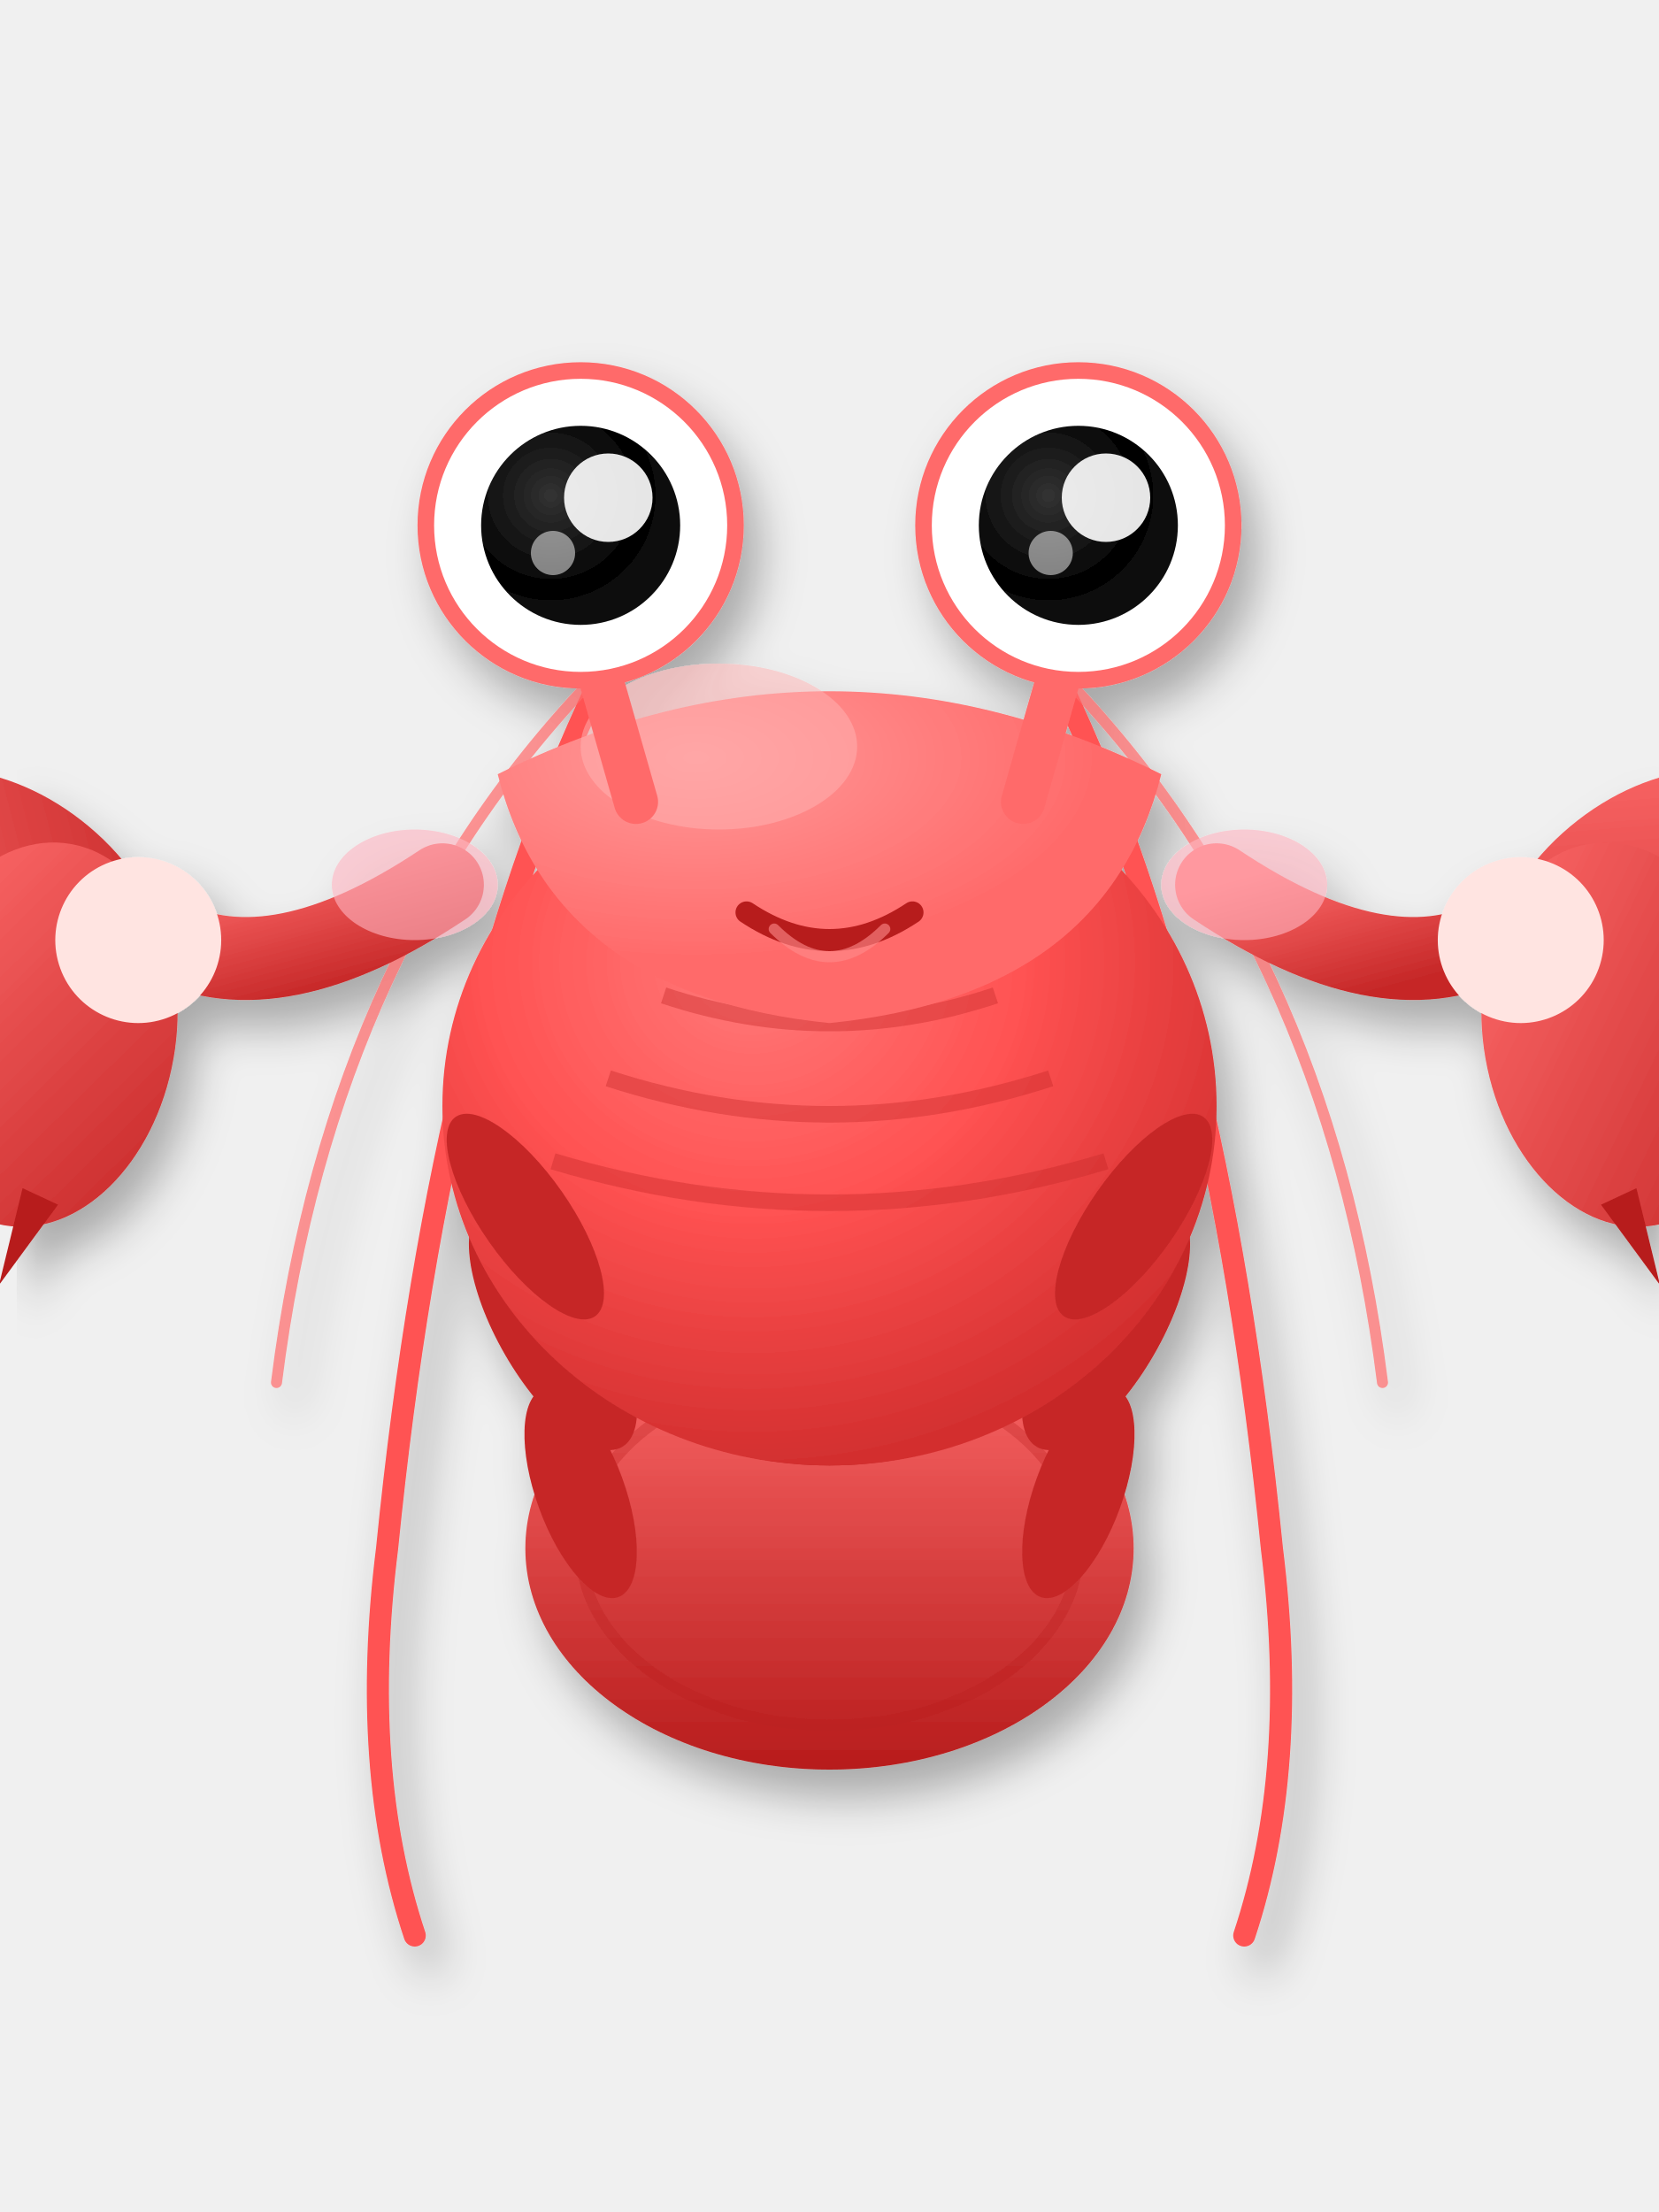
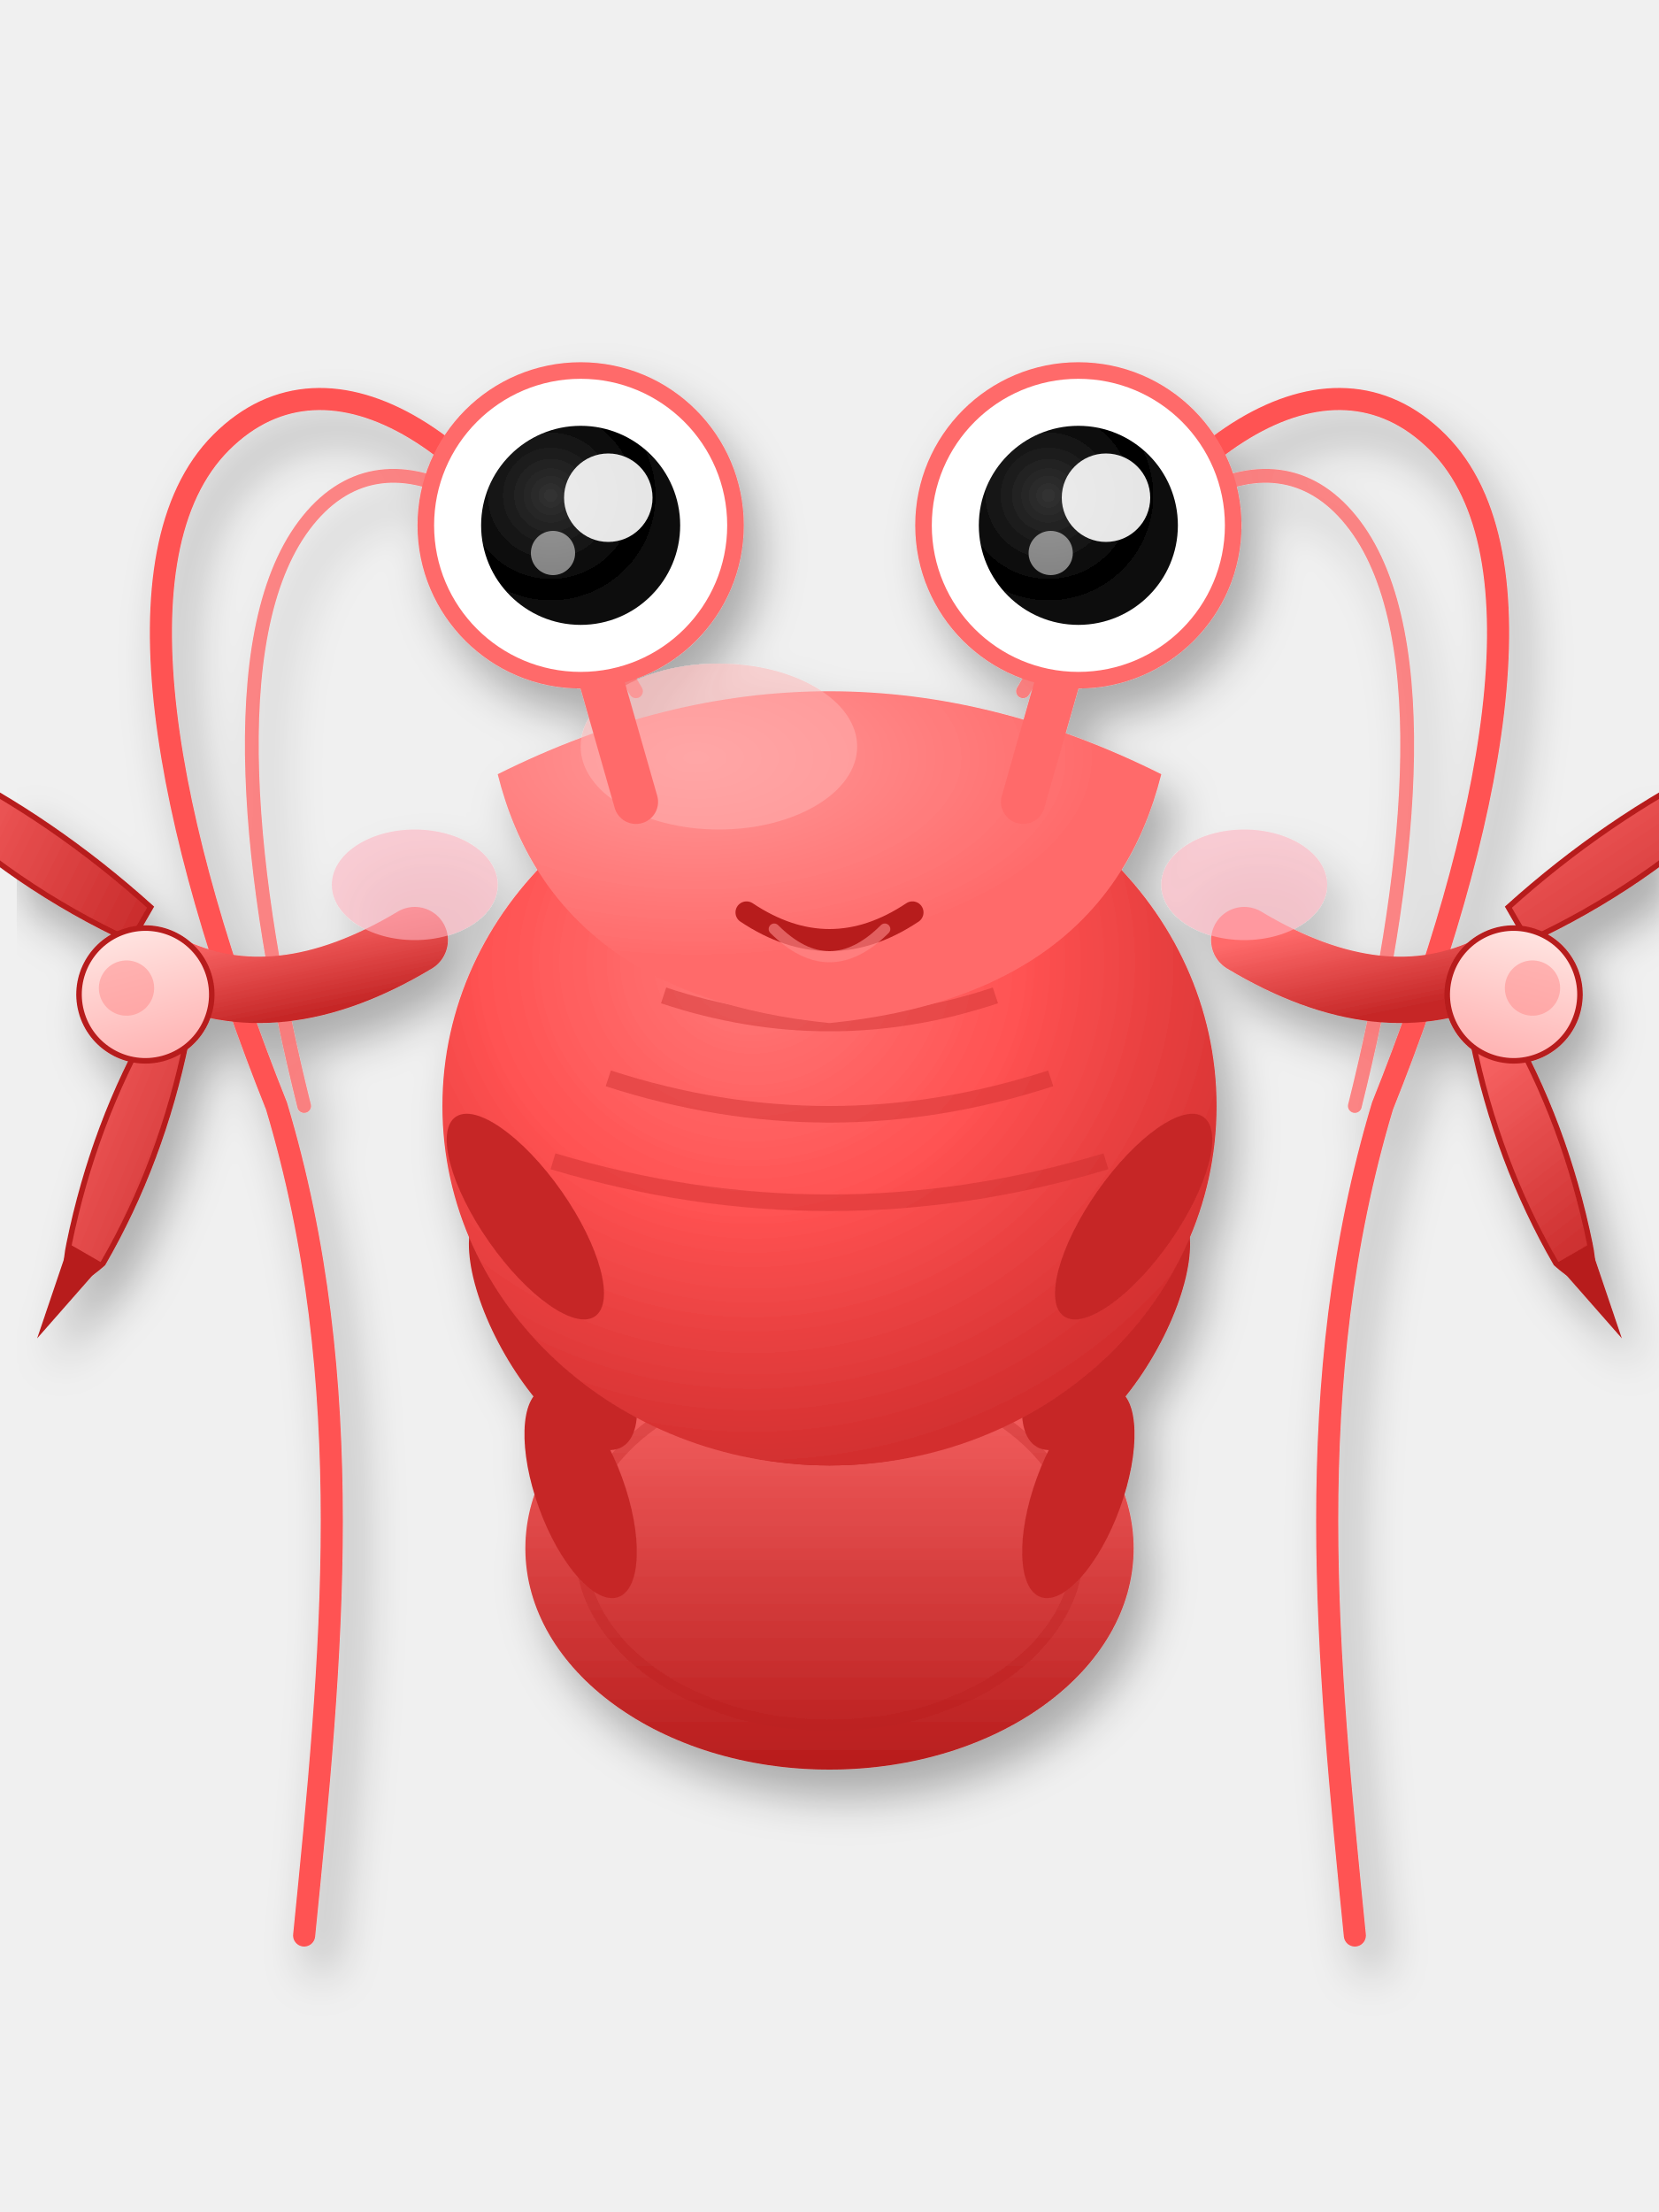
<svg xmlns="http://www.w3.org/2000/svg" viewBox="0 0 300 400" id="qlobster">
  <defs>
    <radialGradient id="bodyGrad" cx="40%" cy="30%" r="70%">
      <stop offset="0%" style="stop-color:#FF7A7A" />
      <stop offset="50%" style="stop-color:#FF5252" />
      <stop offset="100%" style="stop-color:#D32F2F" />
    </radialGradient>
    <radialGradient id="headGrad" cx="30%" cy="20%" r="60%">
      <stop offset="0%" style="stop-color:#FF9999" />
      <stop offset="100%" style="stop-color:#FF6B6B" />
    </radialGradient>
    <linearGradient id="clawGrad" x1="0%" y1="0%" x2="100%" y2="100%">
      <stop offset="0%" style="stop-color:#FF6B6B" />
      <stop offset="100%" style="stop-color:#C62828" />
    </linearGradient>
+     <linearGradient id="clawInnerGrad" x1="0%" y1="0%" x2="0%" y2="100%">
+       <stop offset="0%" style="stop-color:#FFE4E1" />
+       <stop offset="100%" style="stop-color:#FFB3B3" />
+     </linearGradient>
    <linearGradient id="tailGrad" x1="0%" y1="0%" x2="0%" y2="100%">
      <stop offset="0%" style="stop-color:#FF6B6B" />
      <stop offset="100%" style="stop-color:#B71C1C" />
    </linearGradient>
    <radialGradient id="eyeGrad" cx="35%" cy="35%" r="60%">
      <stop offset="0%" style="stop-color:#333" />
      <stop offset="80%" style="stop-color:#000" />
      <stop offset="100%" style="stop-color:#111" />
    </radialGradient>
    <filter id="dropShadow" x="-50%" y="-50%" width="200%" height="200%">
      <feDropShadow dx="3" dy="5" stdDeviation="4" flood-color="#000" flood-opacity="0.3" />
    </filter>
-     <filter id="glow">
-       <feGaussianBlur stdDeviation="2" result="coloredBlur" />
-       <feMerge>
-         <feMergeNode in="coloredBlur" />
-         <feMergeNode in="SourceGraphic" />
-       </feMerge>
-     </filter>
  </defs>
  <g id="lobsterBody" filter="url(#dropShadow)">
    <g id="whiskers">
-       <path d="M 110 120 Q 80 180 70 280 Q 65 320 75 350" stroke="#FF5252" stroke-width="4" fill="none" stroke-linecap="round">
-         <animate attributeName="d" values="M 110 120 Q 80 180 70 280 Q 65 320 75 350;                          M 110 120 Q 75 185 68 285 Q 62 325 72 355;                          M 110 120 Q 80 180 70 280 Q 65 320 75 350" dur="3s" repeatCount="indefinite" />
+       <path d="M 110 120 C 90 80 60 60 40 80 C 20 100 30 150 50 200 C 65 250 60 300 55 350" stroke="#FF5252" stroke-width="4" fill="none" stroke-linecap="round">
+         <animate attributeName="d" values="M 110 120 C 90 80 60 60 40 80 C 20 100 30 150 50 200 C 65 250 60 300 55 350;                          M 110 120 C 88 78 58 58 38 78 C 18 98 28 148 48 198 C 63 248 58 298 53 348;                          M 110 120 C 90 80 60 60 40 80 C 20 100 30 150 50 200 C 65 250 60 300 55 350" dur="3s" repeatCount="indefinite" />
      </path>
-       <path d="M 110 120 Q 60 170 50 250" stroke="#FF6B6B" stroke-width="2" fill="none" stroke-linecap="round" opacity="0.7">
-         <animate attributeName="d" values="M 110 120 Q 60 170 50 250;                          M 110 120 Q 55 175 45 255;                          M 110 120 Q 60 170 50 250" dur="2.5s" repeatCount="indefinite" />
+       <path d="M 115 125 C 95 90 70 75 55 95 C 40 115 45 160 55 200" stroke="#FF6B6B" stroke-width="2.5" fill="none" stroke-linecap="round" opacity="0.8">
+         <animate attributeName="d" values="M 115 125 C 95 90 70 75 55 95 C 40 115 45 160 55 200;                          M 115 125 C 93 88 68 73 53 93 C 38 113 43 158 53 198;                          M 115 125 C 95 90 70 75 55 95 C 40 115 45 160 55 200" dur="2.5s" repeatCount="indefinite" />
      </path>
-       <path d="M 190 120 Q 220 180 230 280 Q 235 320 225 350" stroke="#FF5252" stroke-width="4" fill="none" stroke-linecap="round">
-         <animate attributeName="d" values="M 190 120 Q 220 180 230 280 Q 235 320 225 350;                          M 190 120 Q 225 185 232 285 Q 238 325 228 355;                          M 190 120 Q 220 180 230 280 Q 235 320 225 350" dur="3s" repeatCount="indefinite" />
+       <path d="M 190 120 C 210 80 240 60 260 80 C 280 100 270 150 250 200 C 235 250 240 300 245 350" stroke="#FF5252" stroke-width="4" fill="none" stroke-linecap="round">
+         <animate attributeName="d" values="M 190 120 C 210 80 240 60 260 80 C 280 100 270 150 250 200 C 235 250 240 300 245 350;                          M 190 120 C 212 78 242 58 262 78 C 282 98 272 148 252 198 C 237 248 242 298 247 348;                          M 190 120 C 210 80 240 60 260 80 C 280 100 270 150 250 200 C 235 250 240 300 245 350" dur="3s" repeatCount="indefinite" />
      </path>
-       <path d="M 190 120 Q 240 170 250 250" stroke="#FF6B6B" stroke-width="2" fill="none" stroke-linecap="round" opacity="0.7">
-         <animate attributeName="d" values="M 190 120 Q 240 170 250 250;                          M 190 120 Q 245 175 255 255;                          M 190 120 Q 240 170 250 250" dur="2.5s" repeatCount="indefinite" />
+       <path d="M 185 125 C 205 90 230 75 245 95 C 260 115 255 160 245 200" stroke="#FF6B6B" stroke-width="2.5" fill="none" stroke-linecap="round" opacity="0.8">
+         <animate attributeName="d" values="M 185 125 C 205 90 230 75 245 95 C 260 115 255 160 245 200;                          M 185 125 C 207 88 232 73 247 93 C 262 113 257 158 247 198;                          M 185 125 C 205 90 230 75 245 95 C 260 115 255 160 245 200" dur="2.5s" repeatCount="indefinite" />
      </path>
    </g>
    <g id="tail" transform="translate(150, 280)">
      <g class="tail-segment" id="tail1">
        <ellipse cx="0" cy="0" rx="55" ry="40" fill="url(#tailGrad)" />
        <ellipse cx="0" cy="0" rx="45" ry="32" fill="none" stroke="#B71C1C" stroke-width="2" opacity="0.3" />
        <path d="M -15 -35 L 0 -60 L 15 -35 Z" fill="#B71C1C" />
        <animateTransform attributeName="transform" type="rotate" values="-5 0 40; 5 0 40; -5 0 40" dur="2s" repeatCount="indefinite" />
      </g>
      <g class="tail-segment" id="tail2" transform="translate(0, -50)">
        <ellipse cx="0" cy="0" rx="50" ry="35" fill="url(#tailGrad)" />
        <ellipse cx="0" cy="0" rx="40" ry="28" fill="none" stroke="#B71C1C" stroke-width="2" opacity="0.3" />
        <animateTransform attributeName="transform" type="rotate" values="-3 0 35; 3 0 35; -3 0 35" dur="1.8s" repeatCount="indefinite" />
      </g>
      <g class="tail-segment" id="tail3" transform="translate(0, -90)">
        <ellipse cx="0" cy="0" rx="45" ry="30" fill="url(#tailGrad)" />
        <ellipse cx="0" cy="0" rx="35" ry="24" fill="none" stroke="#B71C1C" stroke-width="2" opacity="0.3" />
        <animateTransform attributeName="transform" type="rotate" values="-4 0 30; 4 0 30; -4 0 30" dur="1.6s" repeatCount="indefinite" />
      </g>
      <g class="tail-segment" id="tail4" transform="translate(0, -125)">
        <ellipse cx="0" cy="0" rx="40" ry="25" fill="url(#tailGrad)" />
        <ellipse cx="0" cy="0" rx="30" ry="20" fill="none" stroke="#B71C1C" stroke-width="2" opacity="0.3" />
        <animateTransform attributeName="transform" type="rotate" values="-2 0 25; 2 0 25; -2 0 25" dur="1.5s" repeatCount="indefinite" />
      </g>
    </g>
    <g id="backLegs">
      <ellipse cx="100" cy="240" rx="10" ry="25" fill="#C62828" transform="rotate(-30 100 240)" />
      <ellipse cx="200" cy="240" rx="10" ry="25" fill="#C62828" transform="rotate(30 200 240)" />
      <ellipse cx="105" cy="270" rx="8" ry="20" fill="#C62828" transform="rotate(-20 105 270)" />
      <ellipse cx="195" cy="270" rx="8" ry="20" fill="#C62828" transform="rotate(20 195 270)" />
    </g>
    <g id="body">
      <ellipse cx="150" cy="200" rx="70" ry="65" fill="url(#bodyGrad)" />
      <path d="M 100 210 Q 150 225 200 210" stroke="#C62828" stroke-width="3" fill="none" opacity="0.4" />
      <path d="M 110 195 Q 150 208 190 195" stroke="#C62828" stroke-width="3" fill="none" opacity="0.4" />
      <path d="M 120 180 Q 150 190 180 180" stroke="#C62828" stroke-width="3" fill="none" opacity="0.4" />
    </g>
    <g id="claws">
-       <g id="leftClaw" transform="translate(80, 160)">
-         <path d="M 0 0 Q -30 20 -50 10" stroke="url(#clawGrad)" stroke-width="15" fill="none" stroke-linecap="round">
-           <animate attributeName="d" values="M 0 0 Q -30 20 -50 10; M 0 0 Q -35 25 -55 15; M 0 0 Q -30 20 -50 10" dur="2s" repeatCount="indefinite" />
+       <g id="leftClaw" transform="translate(75, 170)">
+         <path d="M 0 0 Q -25 15 -45 5" stroke="url(#clawGrad)" stroke-width="12" fill="none" stroke-linecap="round">
+           <animate attributeName="d" values="M 0 0 Q -25 15 -45 5; M 0 0 Q -28 18 -48 8; M 0 0 Q -25 15 -45 5" dur="2s" repeatCount="indefinite" />
        </path>
-         <g transform="translate(-55, 10) rotate(-20)">
-           <ellipse cx="-15" cy="-20" rx="25" ry="35" fill="url(#clawGrad)" transform="rotate(-30)" />
-           <ellipse cx="-15" cy="20" rx="25" ry="35" fill="url(#clawGrad)" transform="rotate(30)" />
-           <circle cx="0" cy="0" r="15" fill="#FFE4E1" />
-           <path d="M -35 -35 L -45 -50 L -30 -40 Z" fill="#B71C1C" />
-           <path d="M -35 35 L -45 50 L -30 40 Z" fill="#B71C1C" />
-           <animateTransform attributeName="transform" type="rotate" values="-20; -25; -20" dur="1.5s" repeatCount="indefinite" />
+         <g transform="translate(-50, 5) rotate(-15)">
+           <path d="M 0 10 Q -15 25 -25 45 Q -30 55 -20 50 Q -5 35 5 15 Z" fill="url(#clawGrad)" stroke="#B71C1C" stroke-width="1" />
+           <path d="M -25 45 L -35 60 L -20 50 Z" fill="#B71C1C" />
+           <g>
+             <path d="M 0 -5 Q -18 -20 -30 -40 Q -35 -50 -25 -45 Q -8 -30 5 -10 Z" fill="url(#clawGrad)" stroke="#B71C1C" stroke-width="1" />
+             <path d="M -30 -40 L -40 -55 L -25 -45 Z" fill="#B71C1C" />
+             <animateTransform attributeName="transform" type="rotate" values="0 0 0; -15 0 0; 0 0 0" dur="1.5s" repeatCount="indefinite" />
+           </g>
+           <circle cx="0" cy="5" r="12" fill="url(#clawInnerGrad)" stroke="#B71C1C" stroke-width="1" />
+           <circle cx="-3" cy="3" r="5" fill="#FF8A8A" opacity="0.5" />
+           <animateTransform attributeName="transform" type="rotate" values="-15; -18; -15" dur="1.5s" repeatCount="indefinite" />
        </g>
      </g>
-       <g id="rightClaw" transform="translate(220, 160)">
-         <path d="M 0 0 Q 30 20 50 10" stroke="url(#clawGrad)" stroke-width="15" fill="none" stroke-linecap="round">
-           <animate attributeName="d" values="M 0 0 Q 30 20 50 10; M 0 0 Q 35 25 55 15; M 0 0 Q 30 20 50 10" dur="2s" repeatCount="indefinite" />
+       <g id="rightClaw" transform="translate(225, 170)">
+         <path d="M 0 0 Q 25 15 45 5" stroke="url(#clawGrad)" stroke-width="12" fill="none" stroke-linecap="round">
+           <animate attributeName="d" values="M 0 0 Q 25 15 45 5; M 0 0 Q 28 18 48 8; M 0 0 Q 25 15 45 5" dur="2s" repeatCount="indefinite" />
        </path>
-         <g transform="translate(55, 10) rotate(20)">
-           <ellipse cx="15" cy="-20" rx="25" ry="35" fill="url(#clawGrad)" transform="rotate(30)" />
-           <ellipse cx="15" cy="20" rx="25" ry="35" fill="url(#clawGrad)" transform="rotate(-30)" />
-           <circle cx="0" cy="0" r="15" fill="#FFE4E1" />
-           <path d="M 35 -35 L 45 -50 L 30 -40 Z" fill="#B71C1C" />
-           <path d="M 35 35 L 45 50 L 30 40 Z" fill="#B71C1C" />
-           <animateTransform attributeName="transform" type="rotate" values="20; 25; 20" dur="1.5s" repeatCount="indefinite" />
+         <g transform="translate(50, 5) rotate(15)">
+           <path d="M 0 10 Q 15 25 25 45 Q 30 55 20 50 Q 5 35 -5 15 Z" fill="url(#clawGrad)" stroke="#B71C1C" stroke-width="1" />
+           <path d="M 25 45 L 35 60 L 20 50 Z" fill="#B71C1C" />
+           <g>
+             <path d="M 0 -5 Q 18 -20 30 -40 Q 35 -50 25 -45 Q 8 -30 -5 -10 Z" fill="url(#clawGrad)" stroke="#B71C1C" stroke-width="1" />
+             <path d="M 30 -40 L 40 -55 L 25 -45 Z" fill="#B71C1C" />
+             <animateTransform attributeName="transform" type="rotate" values="0 0 0; 15 0 0; 0 0 0" dur="1.5s" repeatCount="indefinite" />
+           </g>
+           <circle cx="0" cy="5" r="12" fill="url(#clawInnerGrad)" stroke="#B71C1C" stroke-width="1" />
+           <circle cx="3" cy="3" r="5" fill="#FF8A8A" opacity="0.5" />
+           <animateTransform attributeName="transform" type="rotate" values="15; 18; 15" dur="1.5s" repeatCount="indefinite" />
        </g>
      </g>
    </g>
    <g id="frontLegs">
      <ellipse cx="95" cy="220" rx="8" ry="22" fill="#C62828" transform="rotate(-35 95 220)" />
      <ellipse cx="205" cy="220" rx="8" ry="22" fill="#C62828" transform="rotate(35 205 220)" />
    </g>
    <g id="head">
      <path d="M 90 140 Q 150 110 210 140 Q 200 180 150 185 Q 100 180 90 140" fill="url(#headGrad)" />
      <ellipse cx="130" cy="135" rx="25" ry="15" fill="#FFB3B3" opacity="0.5" />
    </g>
    <g id="eyes">
      <line x1="115" y1="145" x2="105" y2="110" stroke="#FF6B6B" stroke-width="8" stroke-linecap="round" />
      <line x1="185" y1="145" x2="195" y2="110" stroke="#FF6B6B" stroke-width="8" stroke-linecap="round" />
      <g id="leftEye">
        <circle cx="105" cy="95" r="28" fill="white" stroke="#FF6B6B" stroke-width="3" />
        <circle cx="105" cy="95" r="18" fill="url(#eyeGrad)" />
        <circle cx="110" cy="90" r="8" fill="white" opacity="0.9" />
        <circle cx="100" cy="100" r="4" fill="white" opacity="0.5" />
        <ellipse cx="105" cy="95" rx="28" ry="0" fill="#FF6B6B" opacity="0">
          <animate attributeName="ry" values="0;0;28;0;0" dur="4s" repeatCount="indefinite" />
          <animate attributeName="opacity" values="0;0;1;0;0" dur="4s" repeatCount="indefinite" />
        </ellipse>
      </g>
      <g id="rightEye">
        <circle cx="195" cy="95" r="28" fill="white" stroke="#FF6B6B" stroke-width="3" />
        <circle cx="195" cy="95" r="18" fill="url(#eyeGrad)" />
        <circle cx="200" cy="90" r="8" fill="white" opacity="0.9" />
        <circle cx="190" cy="100" r="4" fill="white" opacity="0.5" />
        <ellipse cx="195" cy="95" rx="28" ry="0" fill="#FF6B6B" opacity="0">
          <animate attributeName="ry" values="0;0;28;0;0" dur="4s" repeatCount="indefinite" />
          <animate attributeName="opacity" values="0;0;1;0;0" dur="4s" repeatCount="indefinite" />
        </ellipse>
      </g>
    </g>
    <g id="mouth">
      <path d="M 135 165 Q 150 175 165 165" stroke="#B71C1C" stroke-width="4" fill="none" stroke-linecap="round" />
      <path d="M 140 168 Q 150 178 160 168" stroke="#FF8A8A" stroke-width="2" fill="none" stroke-linecap="round" opacity="0.6" />
    </g>
    <g id="cheeks" opacity="0.6">
      <ellipse cx="75" cy="160" rx="15" ry="10" fill="#FFB6C1" />
      <ellipse cx="225" cy="160" rx="15" ry="10" fill="#FFB6C1" />
    </g>
    <animateTransform attributeName="transform" type="rotate" values="-1 150 200; 1 150 200; -1 150 200" dur="3s" repeatCount="indefinite" additive="sum" />
  </g>
</svg>
